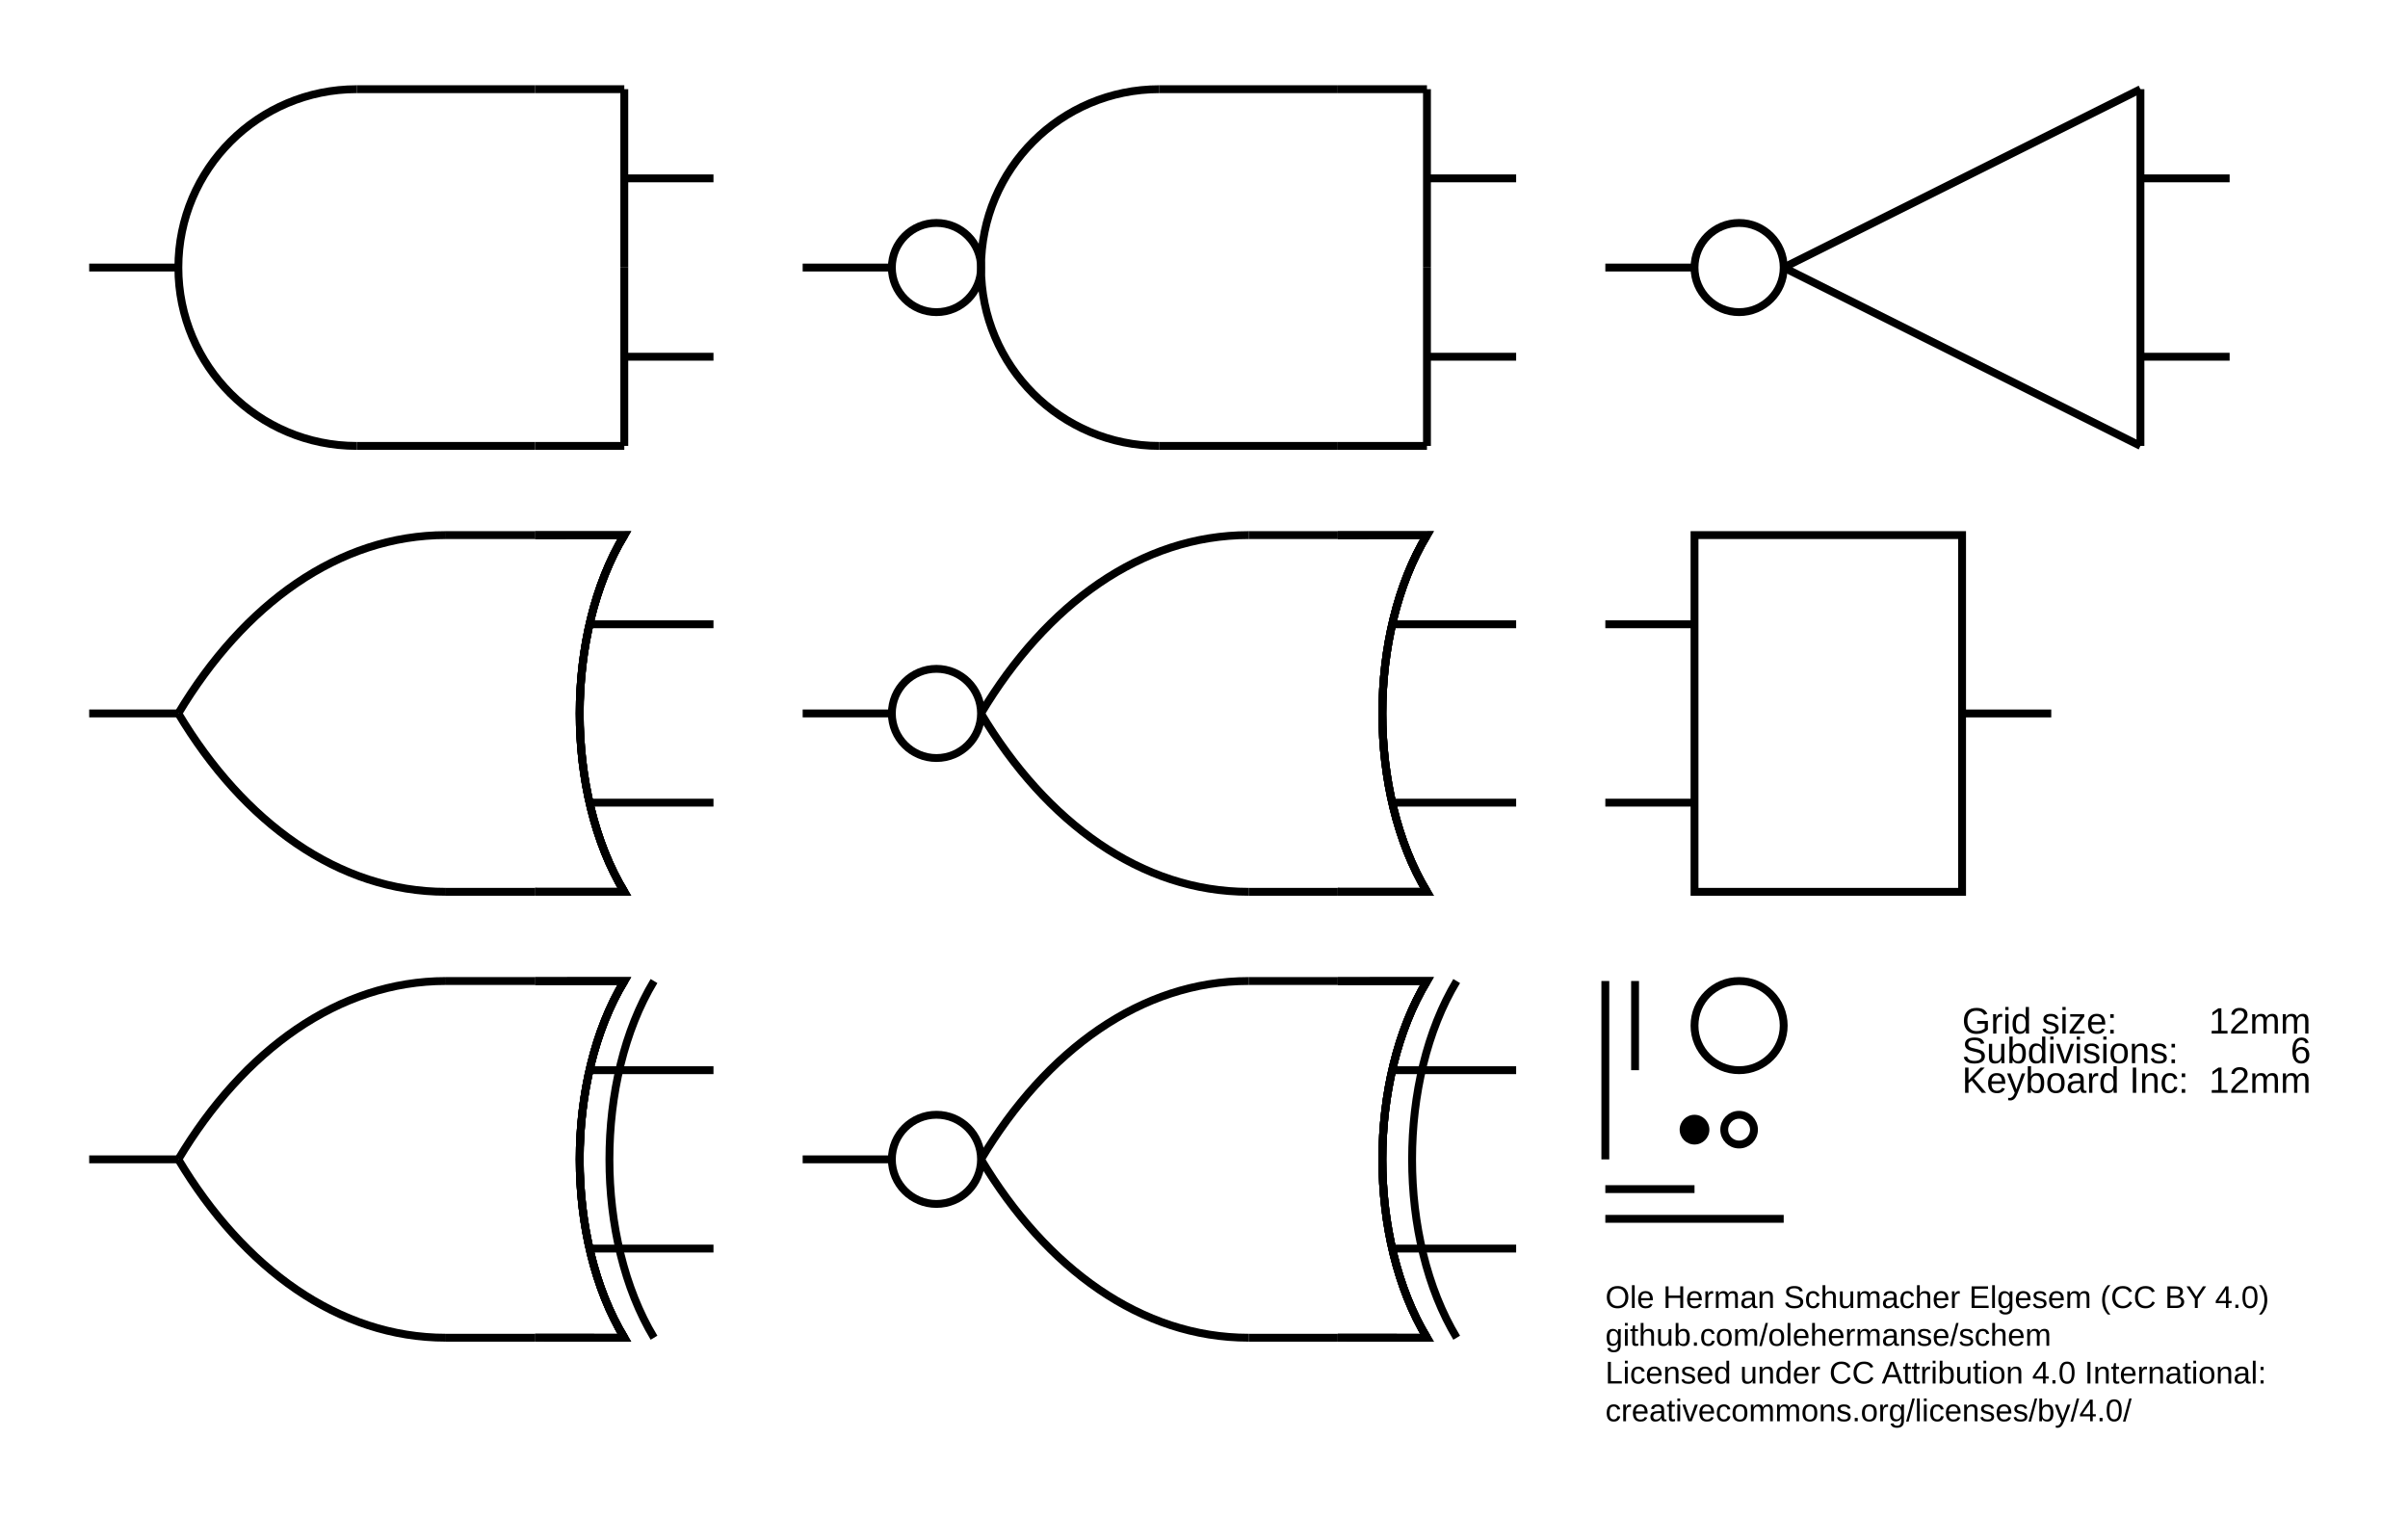
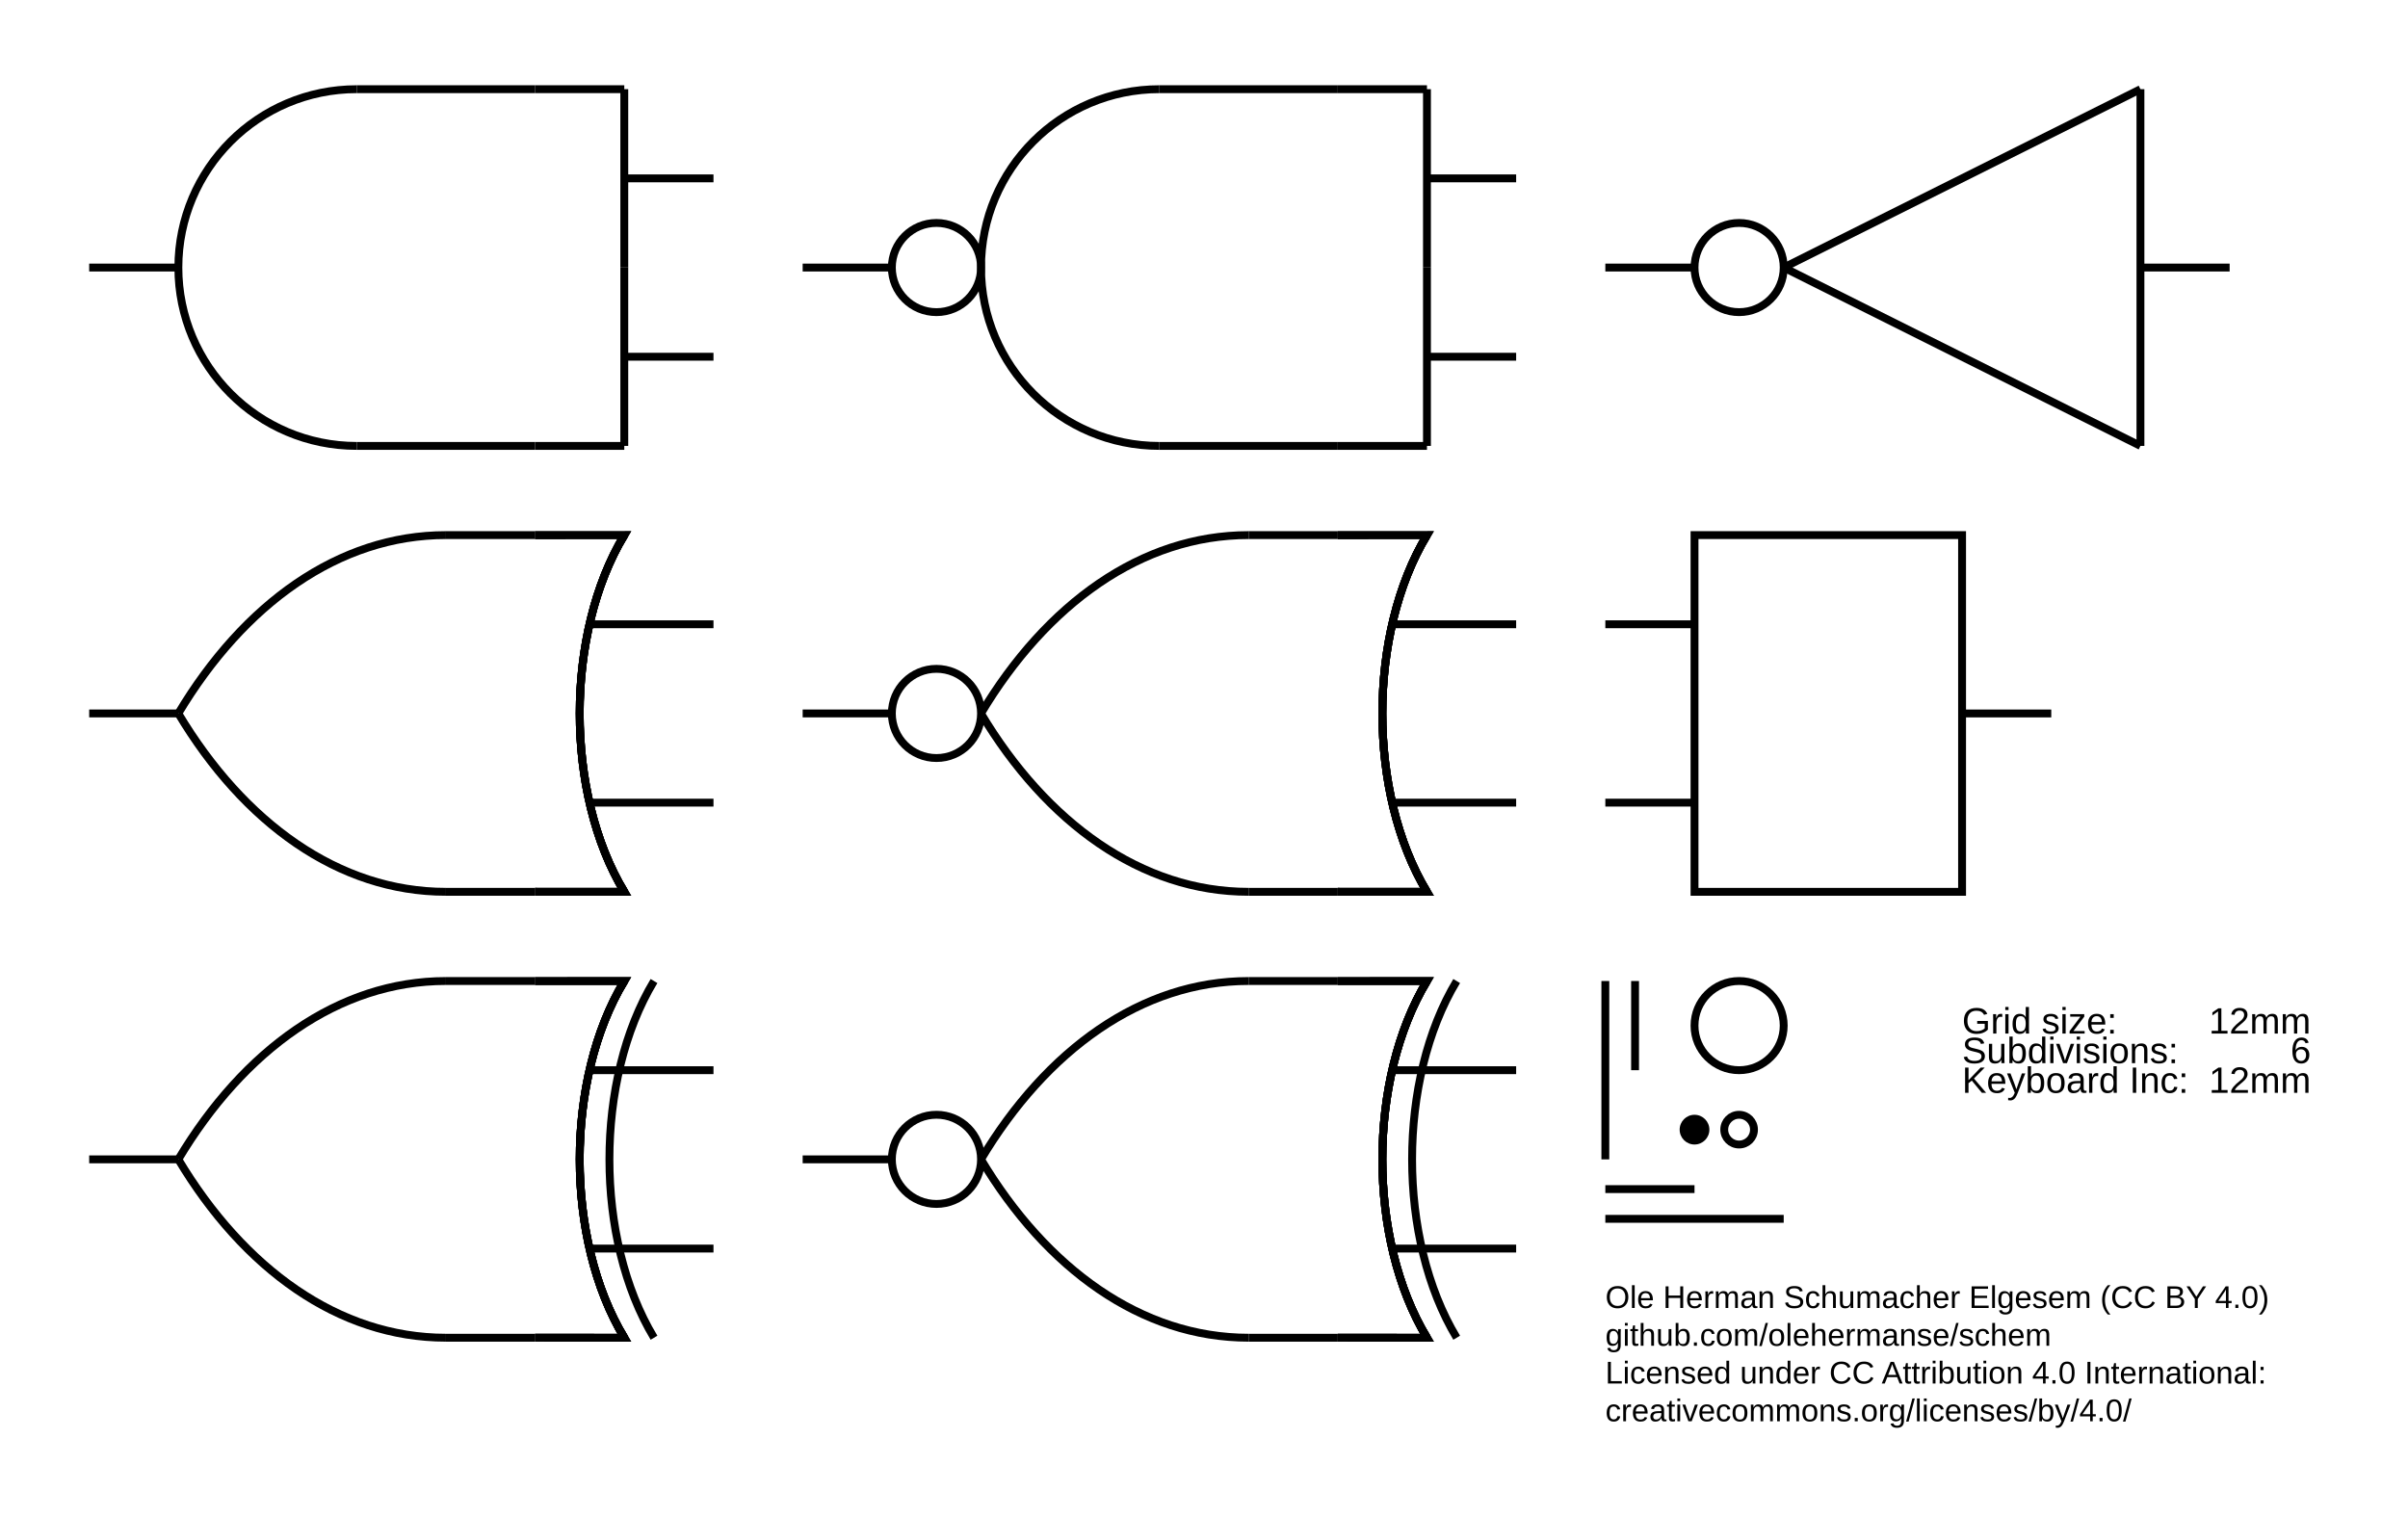
<svg xmlns="http://www.w3.org/2000/svg" version="1.1" id="Layer_1" x="0px" y="0px" width="918.424px" height="578.267px" viewBox="0 0 918.424 578.267" enable-background="new 0 0 918.424 578.267" xml:space="preserve">
  <g>
    <path d="M646.295,435.036c-2.297,0-4.165-1.871-4.165-4.17s1.868-4.17,4.165-4.17c2.301,0,4.173,1.871,4.173,4.17   S648.596,435.036,646.295,435.036z" />
    <path d="M646.295,428.196c1.474,0,2.673,1.197,2.673,2.67c0,1.472-1.199,2.67-2.673,2.67c-1.47,0-2.665-1.198-2.665-2.67   C643.63,429.394,644.825,428.196,646.295,428.196 M646.295,425.196c-3.126,0-5.665,2.538-5.665,5.67c0,3.131,2.539,5.67,5.665,5.67   c3.134,0,5.673-2.539,5.673-5.67C651.968,427.734,649.429,425.196,646.295,425.196L646.295,425.196z" />
  </g>
  <text transform="matrix(1 0 0 1 612.2822 498.8965)">
    <tspan x="0" y="0" font-family="'Arial'" font-size="12">Ole Herman Schumacher Elgesem (CC BY 4.0) </tspan>
    <tspan x="0" y="14.4" font-family="'Arial'" font-size="12">github.com/olehermanse/schem</tspan>
    <tspan x="0" y="28.8" font-family="'Arial'" font-size="12">Licensed under CC Attribution 4.0 International:</tspan>
    <tspan x="0" y="43.2" font-family="'Arial'" font-size="12">creativecommons.org/licenses/by/4.0/</tspan>
  </text>
  <line fill="none" stroke="#000000" stroke-width="3" stroke-miterlimit="10" x1="623.621" y1="374.173" x2="623.621" y2="408.188" />
  <line fill="none" stroke="#000000" stroke-width="3" stroke-miterlimit="10" x1="612.282" y1="374.173" x2="612.282" y2="442.205" />
  <path fill="none" stroke="#000000" stroke-width="3" stroke-miterlimit="10" d="M668.976,430.864c0,3.133-2.541,5.672-5.674,5.672  c-3.127,0-5.666-2.539-5.666-5.672c0-3.13,2.539-5.668,5.666-5.668C666.435,425.196,668.976,427.734,668.976,430.864z" />
  <line fill="none" stroke="#000000" stroke-width="3" stroke-miterlimit="10" x1="612.282" y1="453.544" x2="646.298" y2="453.544" />
  <line fill="none" stroke="#000000" stroke-width="3" stroke-miterlimit="10" x1="612.282" y1="464.882" x2="680.314" y2="464.882" />
  <text transform="matrix(1 0 0 1 748.3447 394.2148)">
    <tspan x="0" y="0" font-family="'Arial'" font-size="14">Grid size:         12mm</tspan>
    <tspan x="0" y="11.3" font-family="'Arial'" font-size="14">Subdivisions:           6</tspan>
    <tspan x="0" y="22.6" font-family="'Arial'" font-size="14">Keyboard Inc:  12mm</tspan>
  </text>
  <g>
    <line fill="none" stroke="#000000" stroke-width="3" stroke-miterlimit="10" x1="816.376" y1="34.016" x2="816.376" y2="170.078" />
    <line fill="none" stroke="#000000" stroke-width="3" stroke-miterlimit="10" x1="816.376" y1="34.016" x2="680.313" y2="102.048" />
    <line fill="none" stroke="#000000" stroke-width="3" stroke-miterlimit="10" x1="816.376" y1="170.078" x2="680.313" y2="102.048" />
    <path fill="none" stroke="#000000" stroke-width="3" stroke-miterlimit="10" d="M646.299,102.045c0,9.395,7.613,17.01,17.008,17.01   c9.39,0,17.008-7.615,17.008-17.01c0-9.392-7.618-17.007-17.008-17.007C653.912,85.038,646.299,92.653,646.299,102.045z" />
-     <line fill="none" stroke="#000000" stroke-width="3" stroke-miterlimit="10" x1="850.393" y1="68.031" x2="816.377" y2="68.031" />
-     <line fill="none" stroke="#000000" stroke-width="3" stroke-miterlimit="10" x1="850.393" y1="136.063" x2="816.377" y2="136.063" />
+     <line fill="none" stroke="#000000" stroke-width="3" stroke-miterlimit="10" x1="850.393" y1="102.047" x2="816.377" y2="102.047" />
    <line fill="none" stroke="#000000" stroke-width="3" stroke-miterlimit="10" x1="646.299" y1="102.047" x2="612.283" y2="102.047" />
  </g>
  <g>
    <line fill="none" stroke="#000000" stroke-width="3" stroke-miterlimit="10" x1="544.251" y1="34.016" x2="544.251" y2="102.047" />
    <line fill="none" stroke="#000000" stroke-width="3" stroke-miterlimit="10" x1="544.251" y1="102.047" x2="544.251" y2="170.078" />
    <line fill="none" stroke="#000000" stroke-width="3" stroke-miterlimit="10" x1="544.251" y1="68.031" x2="578.267" y2="68.031" />
    <line fill="none" stroke="#000000" stroke-width="3" stroke-miterlimit="10" x1="544.251" y1="136.063" x2="578.267" y2="136.063" />
    <path fill="none" stroke="#000000" stroke-width="3" stroke-miterlimit="10" d="M442.204,34.016   c-37.572,0-68.031,30.459-68.031,68.031c0,37.573,30.459,68.032,68.031,68.032" />
    <line fill="none" stroke="#000000" stroke-width="3" stroke-miterlimit="10" x1="442.204" y1="34.016" x2="510.235" y2="34.016" />
    <line fill="none" stroke="#000000" stroke-width="3" stroke-miterlimit="10" x1="442.204" y1="170.078" x2="510.235" y2="170.078" />
    <path fill="none" stroke="#000000" stroke-width="3" stroke-miterlimit="10" d="M374.173,102.045c0,9.395-7.613,17.01-17.008,17.01   c-9.39,0-17.008-7.615-17.008-17.01c0-9.392,7.618-17.007,17.008-17.007C366.56,85.038,374.173,92.653,374.173,102.045z" />
    <line fill="none" stroke="#000000" stroke-width="3" stroke-miterlimit="10" x1="306.142" y1="102.047" x2="340.157" y2="102.047" />
    <line fill="none" stroke="#000000" stroke-width="3" stroke-miterlimit="10" x1="510.235" y1="34.016" x2="544.251" y2="34.016" />
    <line fill="none" stroke="#000000" stroke-width="3" stroke-miterlimit="10" x1="510.235" y1="170.078" x2="544.251" y2="170.078" />
  </g>
  <g>
    <path fill="none" stroke="#000000" stroke-width="3" stroke-miterlimit="10" d="M476.22,340.148   c-40.909,0-77.105-26.325-102.047-67.993" />
    <path fill="none" stroke="#000000" stroke-width="3" stroke-miterlimit="10" d="M476.22,204.094   c-40.909,0-77.105,26.325-102.047,67.993" />
    <path fill="none" stroke="#000000" stroke-width="3" stroke-miterlimit="10" d="M510.235,204.124l34.016-0.02   c-22.679,37.581-22.674,98.475-0.002,136.044" />
    <path fill="none" stroke="#000000" stroke-width="3" stroke-miterlimit="10" d="M374.173,272.117c0-9.395-7.613-17.01-17.008-17.01   c-9.39,0-17.008,7.615-17.008,17.01c0,9.392,7.618,17.007,17.008,17.007C366.56,289.124,374.173,281.509,374.173,272.117z" />
    <line fill="none" stroke="#000000" stroke-width="3" stroke-miterlimit="10" x1="306.142" y1="272.115" x2="340.157" y2="272.115" />
    <line fill="none" stroke="#000000" stroke-width="3" stroke-miterlimit="10" x1="476.22" y1="204.094" x2="510.235" y2="204.094" />
    <line fill="none" stroke="#000000" stroke-width="3" stroke-miterlimit="10" x1="476.22" y1="340.156" x2="510.235" y2="340.156" />
    <path fill="none" stroke="#000000" stroke-width="3" stroke-miterlimit="10" d="M510.235,204.124l34.016-0.02   c-22.679,37.581-22.674,98.475-0.002,136.044" />
    <line fill="none" stroke="#000000" stroke-width="3" stroke-miterlimit="10" x1="530.974" y1="238.109" x2="578.267" y2="238.109" />
    <path fill="none" stroke="#000000" stroke-width="3" stroke-miterlimit="10" d="M510.235,340.128l34.016,0.02   c-22.679-37.581-22.674-98.475-0.002-136.044" />
    <path fill="none" stroke="#000000" stroke-width="3" stroke-miterlimit="10" d="M510.235,340.128l34.016,0.02   c-22.679-37.581-22.674-98.475-0.002-136.044" />
    <line fill="none" stroke="#000000" stroke-width="3" stroke-miterlimit="10" x1="530.974" y1="306.143" x2="578.267" y2="306.143" />
  </g>
  <g>
    <line fill="none" stroke="#000000" stroke-width="3" stroke-miterlimit="10" x1="238.109" y1="34.016" x2="238.109" y2="102.047" />
    <line fill="none" stroke="#000000" stroke-width="3" stroke-miterlimit="10" x1="238.109" y1="102.047" x2="238.109" y2="170.078" />
    <line fill="none" stroke="#000000" stroke-width="3" stroke-miterlimit="10" x1="238.109" y1="68.031" x2="272.125" y2="68.031" />
    <line fill="none" stroke="#000000" stroke-width="3" stroke-miterlimit="10" x1="238.109" y1="136.063" x2="272.125" y2="136.063" />
    <path fill="none" stroke="#000000" stroke-width="3" stroke-miterlimit="10" d="M136.063,34.016   c-37.572,0-68.031,30.459-68.031,68.031c0,37.573,30.459,68.032,68.031,68.032" />
    <line fill="none" stroke="#000000" stroke-width="3" stroke-miterlimit="10" x1="136.063" y1="34.016" x2="204.094" y2="34.016" />
    <line fill="none" stroke="#000000" stroke-width="3" stroke-miterlimit="10" x1="136.063" y1="170.078" x2="204.094" y2="170.078" />
    <line fill="none" stroke="#000000" stroke-width="3" stroke-miterlimit="10" x1="34.016" y1="102.047" x2="68.031" y2="102.047" />
    <line fill="none" stroke="#000000" stroke-width="3" stroke-miterlimit="10" x1="204.094" y1="34.016" x2="238.109" y2="34.016" />
    <line fill="none" stroke="#000000" stroke-width="3" stroke-miterlimit="10" x1="204.094" y1="170.078" x2="238.109" y2="170.078" />
  </g>
  <g>
    <path fill="none" stroke="#000000" stroke-width="3" stroke-miterlimit="10" d="M170.078,340.148   c-40.909,0-77.105-26.325-102.047-67.993" />
    <path fill="none" stroke="#000000" stroke-width="3" stroke-miterlimit="10" d="M170.078,204.094   c-40.909,0-77.105,26.325-102.047,67.993" />
    <path fill="none" stroke="#000000" stroke-width="3" stroke-miterlimit="10" d="M204.094,204.124l34.016-0.02   c-22.679,37.581-22.674,98.475-0.002,136.044" />
    <line fill="none" stroke="#000000" stroke-width="3" stroke-miterlimit="10" x1="34.016" y1="272.115" x2="68.031" y2="272.115" />
    <line fill="none" stroke="#000000" stroke-width="3" stroke-miterlimit="10" x1="170.078" y1="204.094" x2="204.094" y2="204.094" />
    <line fill="none" stroke="#000000" stroke-width="3" stroke-miterlimit="10" x1="170.078" y1="340.156" x2="204.094" y2="340.156" />
    <path fill="none" stroke="#000000" stroke-width="3" stroke-miterlimit="10" d="M204.094,204.124l34.016-0.02   c-22.679,37.581-22.674,98.475-0.002,136.044" />
    <line fill="none" stroke="#000000" stroke-width="3" stroke-miterlimit="10" x1="224.832" y1="238.109" x2="272.125" y2="238.109" />
    <path fill="none" stroke="#000000" stroke-width="3" stroke-miterlimit="10" d="M204.094,340.128l34.016,0.02   c-22.679-37.581-22.674-98.475-0.002-136.044" />
    <path fill="none" stroke="#000000" stroke-width="3" stroke-miterlimit="10" d="M204.094,340.128l34.016,0.02   c-22.679-37.581-22.674-98.475-0.002-136.044" />
    <line fill="none" stroke="#000000" stroke-width="3" stroke-miterlimit="10" x1="224.832" y1="306.143" x2="272.125" y2="306.143" />
  </g>
  <g>
    <path fill="none" stroke="#000000" stroke-width="3" stroke-miterlimit="10" d="M476.22,510.228   c-40.909,0-77.105-26.325-102.047-67.993" />
    <path fill="none" stroke="#000000" stroke-width="3" stroke-miterlimit="10" d="M476.22,374.173   c-40.909,0-77.105,26.325-102.047,67.993" />
    <path fill="none" stroke="#000000" stroke-width="3" stroke-miterlimit="10" d="M510.235,374.203l34.016-0.02   c-22.679,37.581-22.674,98.475-0.002,136.044" />
    <path fill="none" stroke="#000000" stroke-width="3" stroke-miterlimit="10" d="M374.173,442.196c0-9.395-7.613-17.01-17.008-17.01   c-9.39,0-17.008,7.615-17.008,17.01c0,9.392,7.618,17.007,17.008,17.007C366.56,459.203,374.173,451.588,374.173,442.196z" />
    <line fill="none" stroke="#000000" stroke-width="3" stroke-miterlimit="10" x1="306.142" y1="442.194" x2="340.157" y2="442.194" />
    <line fill="none" stroke="#000000" stroke-width="3" stroke-miterlimit="10" x1="476.22" y1="374.173" x2="510.235" y2="374.173" />
    <line fill="none" stroke="#000000" stroke-width="3" stroke-miterlimit="10" x1="476.22" y1="510.235" x2="510.235" y2="510.235" />
    <path fill="none" stroke="#000000" stroke-width="3" stroke-miterlimit="10" d="M510.235,374.203l34.016-0.02   c-22.679,37.581-22.674,98.475-0.002,136.044" />
    <line fill="none" stroke="#000000" stroke-width="3" stroke-miterlimit="10" x1="530.974" y1="408.188" x2="578.267" y2="408.188" />
    <path fill="none" stroke="#000000" stroke-width="3" stroke-miterlimit="10" d="M510.235,510.207l34.016,0.02   c-22.679-37.581-22.674-98.475-0.002-136.044" />
    <path fill="none" stroke="#000000" stroke-width="3" stroke-miterlimit="10" d="M510.235,510.207l34.016,0.02   c-22.679-37.581-22.674-98.475-0.002-136.044" />
    <line fill="none" stroke="#000000" stroke-width="3" stroke-miterlimit="10" x1="530.974" y1="476.222" x2="578.267" y2="476.222" />
    <path fill="none" stroke="#000000" stroke-width="3" stroke-miterlimit="10" d="M555.589,510.227   c-22.679-37.581-22.674-98.475-0.002-136.044" />
  </g>
  <g>
    <path fill="none" stroke="#000000" stroke-width="3" stroke-miterlimit="10" d="M170.078,510.228   c-40.909,0-77.105-26.325-102.047-67.993" />
    <path fill="none" stroke="#000000" stroke-width="3" stroke-miterlimit="10" d="M170.078,374.173   c-40.909,0-77.105,26.325-102.047,67.993" />
    <path fill="none" stroke="#000000" stroke-width="3" stroke-miterlimit="10" d="M204.094,374.203l34.016-0.02   c-22.679,37.581-22.674,98.475-0.002,136.044" />
    <line fill="none" stroke="#000000" stroke-width="3" stroke-miterlimit="10" x1="34.016" y1="442.194" x2="68.031" y2="442.194" />
    <line fill="none" stroke="#000000" stroke-width="3" stroke-miterlimit="10" x1="170.078" y1="374.173" x2="204.094" y2="374.173" />
    <line fill="none" stroke="#000000" stroke-width="3" stroke-miterlimit="10" x1="170.078" y1="510.235" x2="204.094" y2="510.235" />
    <path fill="none" stroke="#000000" stroke-width="3" stroke-miterlimit="10" d="M204.094,374.203l34.016-0.02   c-22.679,37.581-22.674,98.475-0.002,136.044" />
    <line fill="none" stroke="#000000" stroke-width="3" stroke-miterlimit="10" x1="224.832" y1="408.188" x2="272.125" y2="408.188" />
    <path fill="none" stroke="#000000" stroke-width="3" stroke-miterlimit="10" d="M204.094,510.207l34.016,0.02   c-22.679-37.581-22.674-98.475-0.002-136.044" />
    <path fill="none" stroke="#000000" stroke-width="3" stroke-miterlimit="10" d="M204.094,510.207l34.016,0.02   c-22.679-37.581-22.674-98.475-0.002-136.044" />
    <line fill="none" stroke="#000000" stroke-width="3" stroke-miterlimit="10" x1="224.832" y1="476.222" x2="272.125" y2="476.222" />
    <path fill="none" stroke="#000000" stroke-width="3" stroke-miterlimit="10" d="M249.447,510.227   c-22.679-37.581-22.674-98.475-0.002-136.044" />
  </g>
  <g>
    <rect x="646.299" y="204.094" fill="none" stroke="#000000" stroke-width="3" stroke-miterlimit="10" width="102.047" height="136.063" />
    <line fill="none" stroke="#000000" stroke-width="3" stroke-miterlimit="10" x1="646.298" y1="238.109" x2="612.282" y2="238.109" />
    <line fill="none" stroke="#000000" stroke-width="3" stroke-miterlimit="10" x1="646.298" y1="306.141" x2="612.282" y2="306.141" />
    <line fill="none" stroke="#000000" stroke-width="3" stroke-miterlimit="10" x1="782.36" y1="272.125" x2="748.345" y2="272.125" />
  </g>
  <path fill="none" stroke="#000000" stroke-width="3" stroke-miterlimit="10" d="M680.313,391.18c0,9.395-7.613,17.01-17.008,17.01  c-9.39,0-17.008-7.615-17.008-17.01c0-9.392,7.618-17.007,17.008-17.007C672.7,374.173,680.313,381.788,680.313,391.18z" />
</svg>
